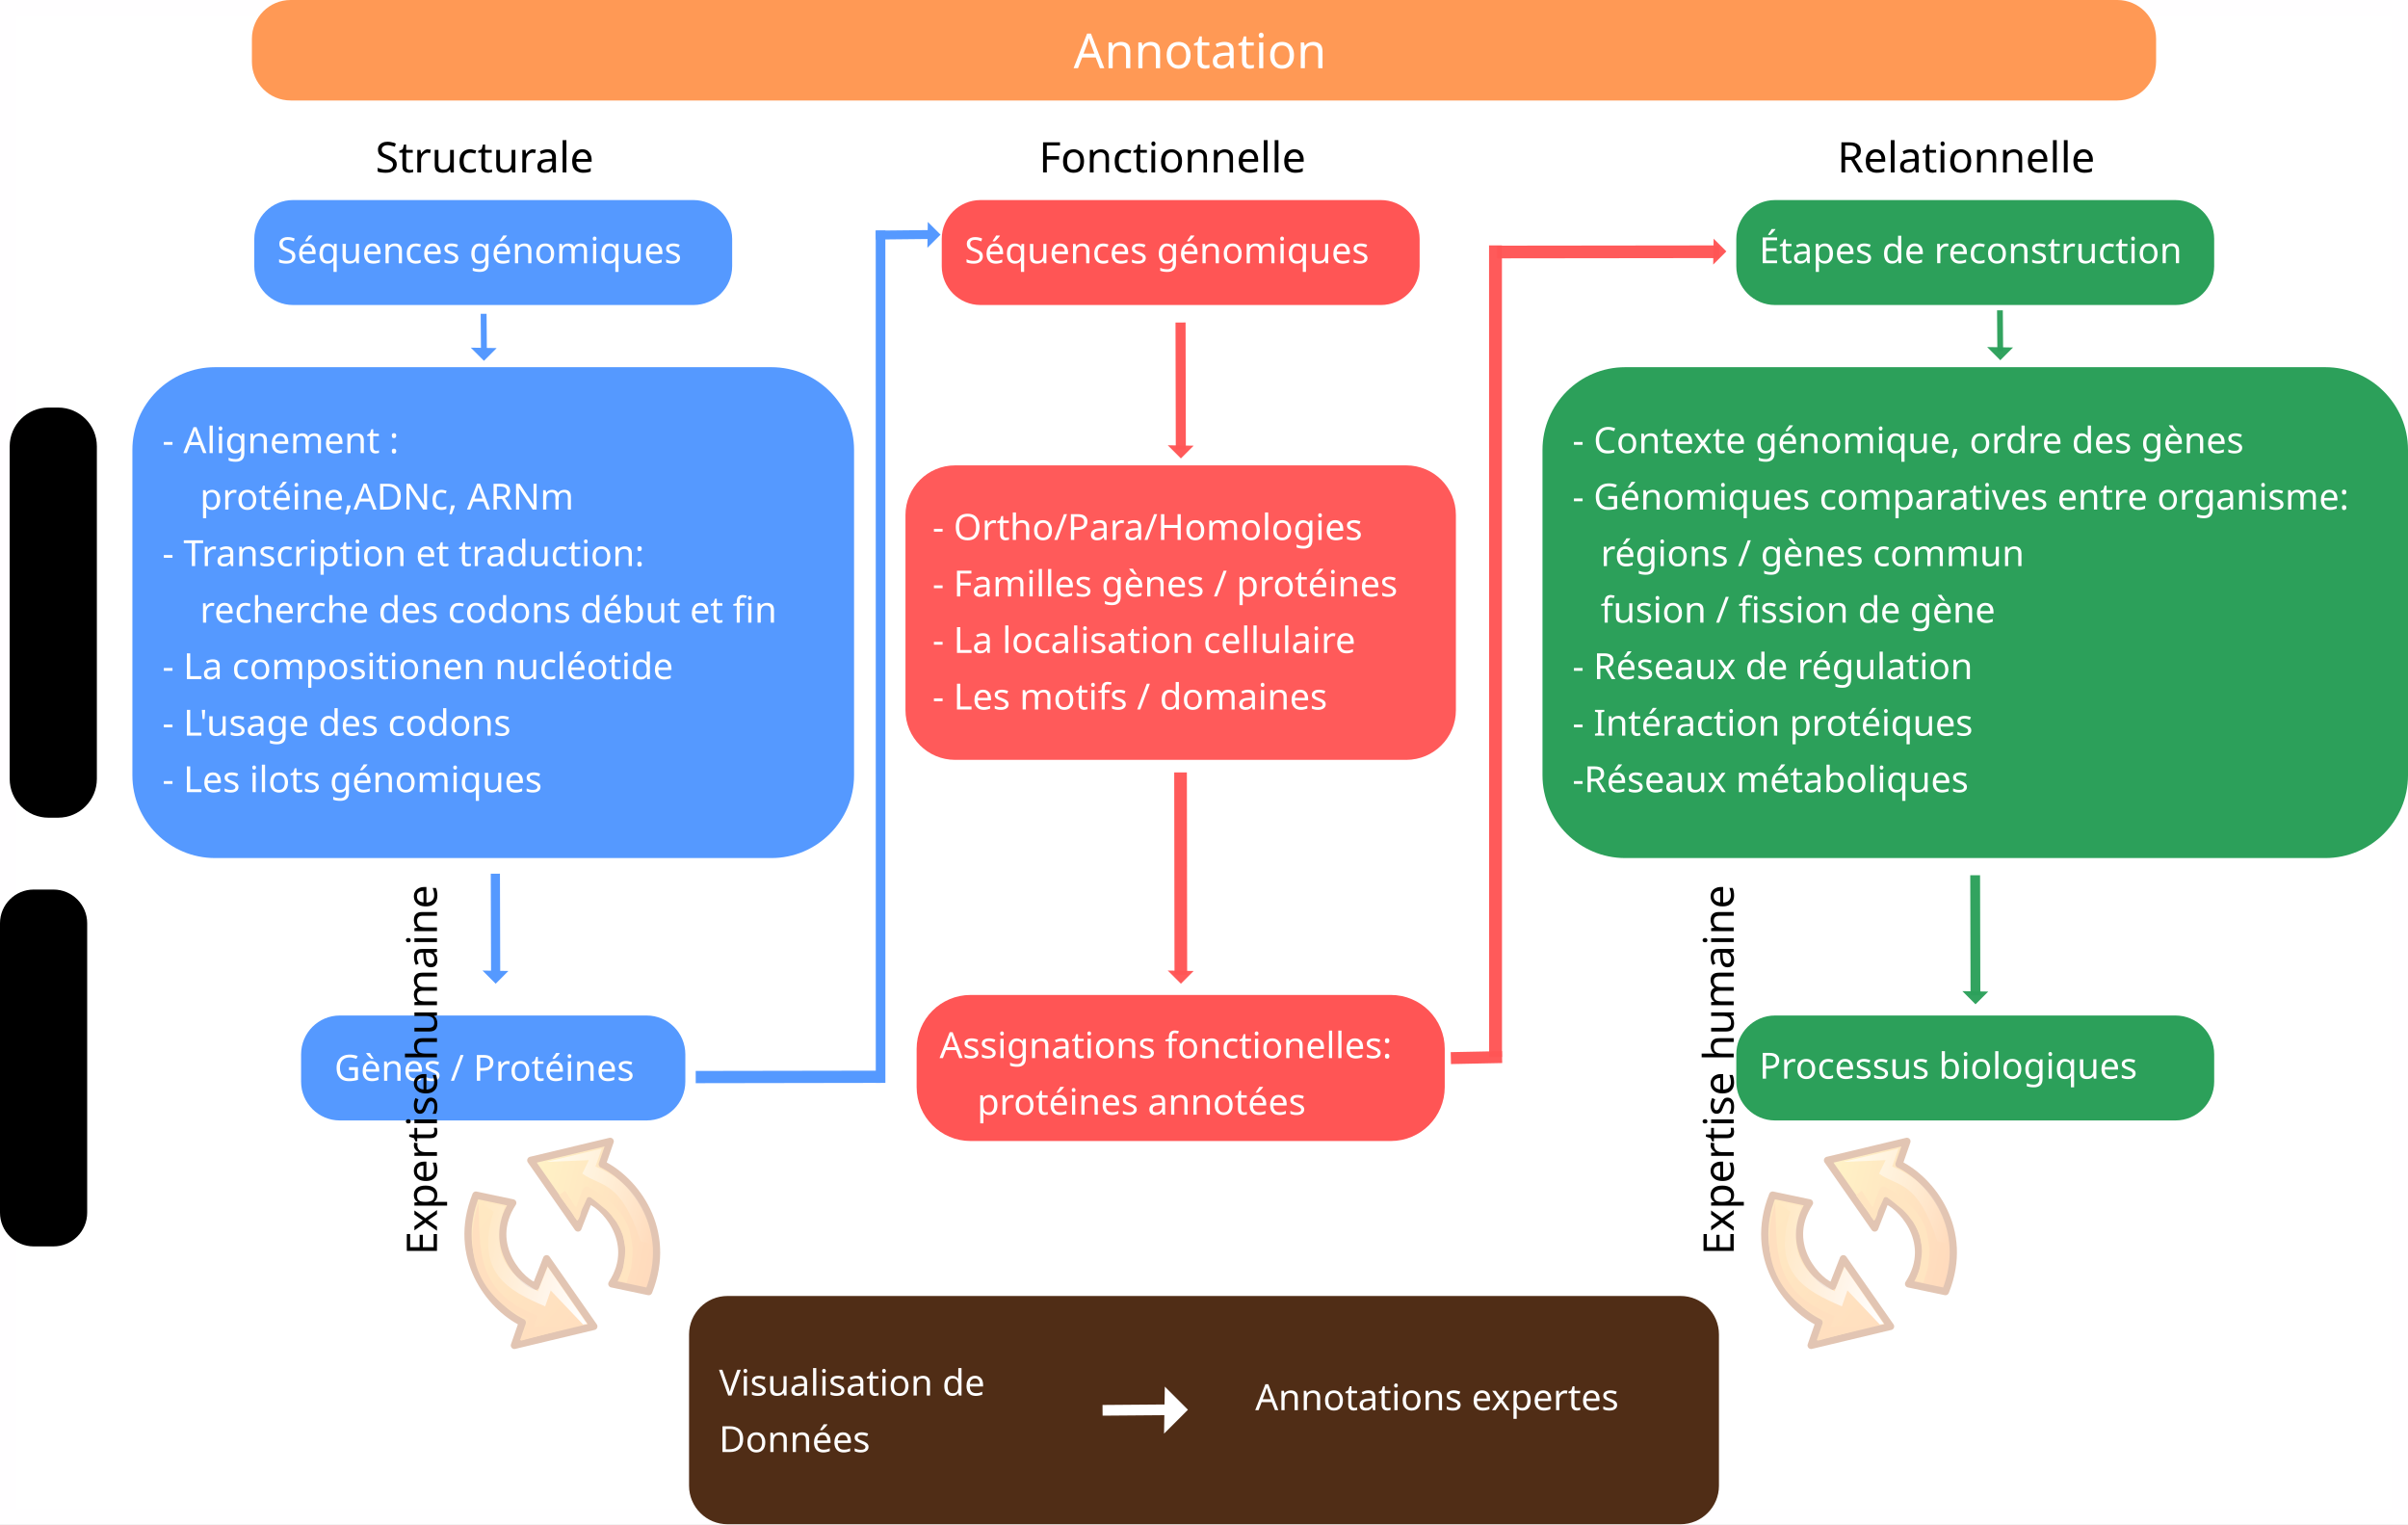
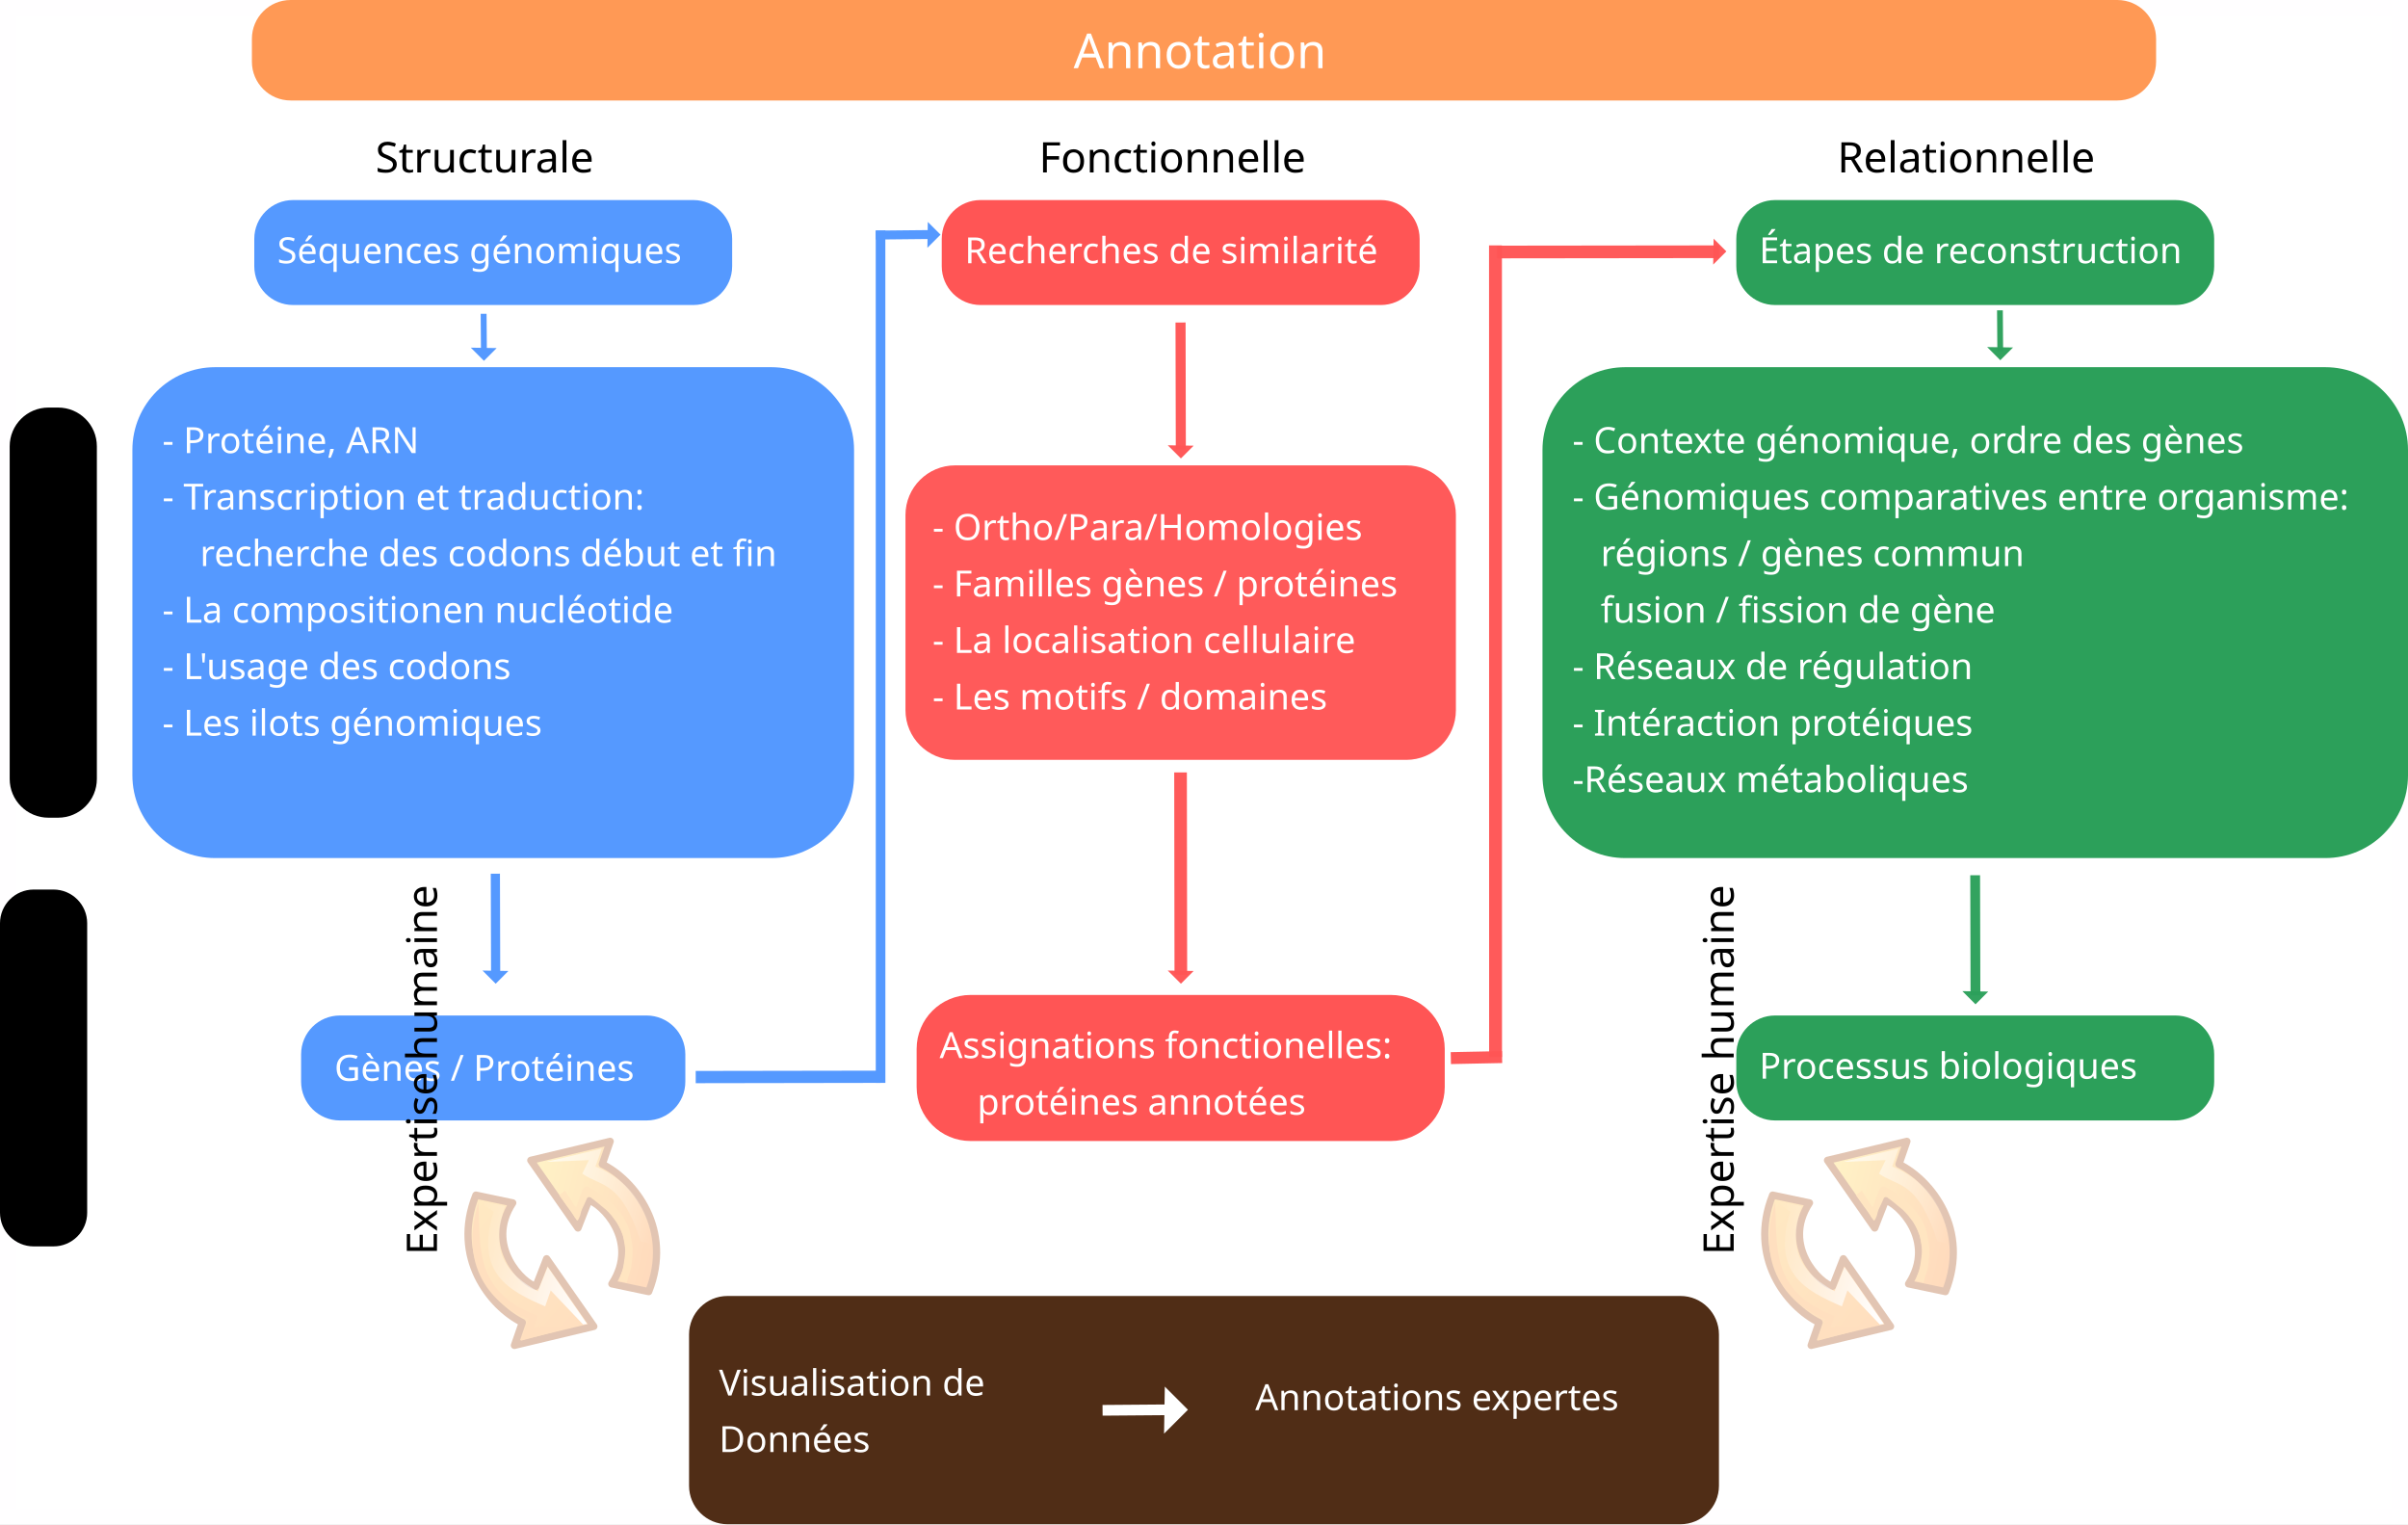
<svg xmlns="http://www.w3.org/2000/svg" xmlns:xlink="http://www.w3.org/1999/xlink" width="120mm" height="75.947mm" viewBox="0 0 120 75.947" version="1.1" id="svg8">
  <defs id="defs2">
    <linearGradient spreadMethod="pad" gradientTransform="matrix(-1,0,0,1,258.4219,0)" gradientUnits="userSpaceOnUse" id="XMLID_1_-1" y2="125.826" x2="235.422" y1="125.826" x1="18">
      <stop id="stop557-5" offset="0" style="stop-color:#ffcc66;stop-opacity:1;" />
      <stop id="stop558-9" offset="1" style="stop-color:#ff9900;stop-opacity:1;" />
      <midPointStop id="midPointStop559" style="stop-color:#FFCC66" offset="0" />
      <midPointStop id="midPointStop560" style="stop-color:#FFCC66" offset="0.5" />
      <midPointStop id="midPointStop561" style="stop-color:#FF9900" offset="1" />
    </linearGradient>
    <linearGradient spreadMethod="pad" gradientTransform="matrix(-1,0,0,1,258.4219,0)" gradientUnits="userSpaceOnUse" id="XMLID_2_-9" y2="118.115" x2="108.976" y1="26.115" x1="108.976">
      <stop id="stop566-1" offset="0" style="stop-color:#ffffff;stop-opacity:1;" />
      <stop id="stop567-4" offset="1" style="stop-color:#ffcc66;stop-opacity:1;" />
      <midPointStop id="midPointStop568" style="stop-color:#FFFFFF" offset="0" />
      <midPointStop id="midPointStop569" style="stop-color:#FFFFFF" offset="0.5" />
      <midPointStop id="midPointStop570" style="stop-color:#FFCC66" offset="1" />
    </linearGradient>
    <linearGradient id="linearGradient3207">
      <stop id="stop3209" offset="0" style="stop-color:#ffb434;stop-opacity:1;" />
      <stop id="stop3211" offset="1" style="stop-color:#ff9327;stop-opacity:1;" />
    </linearGradient>
    <linearGradient id="linearGradient3180">
      <stop id="stop3182" offset="0" style="stop-color:#ffffff;stop-opacity:1;" />
      <stop id="stop3184" offset="1" style="stop-color:#ffffff;stop-opacity:0;" />
    </linearGradient>
    <linearGradient id="linearGradient3170">
      <stop id="stop3172" offset="0" style="stop-color:#ff801f;stop-opacity:1;" />
      <stop id="stop3174" offset="1" style="stop-color:#ffd03f;stop-opacity:1;" />
    </linearGradient>
    <linearGradient gradientUnits="userSpaceOnUse" y2="201.217" x2="200.474" y1="202.894" x1="275.895" id="linearGradient3176" xlink:href="#linearGradient3170" />
    <linearGradient gradientTransform="translate(158.8571,154.0765)" gradientUnits="userSpaceOnUse" y2="32.21" x2="111.392" y1="27.512" x1="16.105" id="linearGradient3186" xlink:href="#linearGradient3180" />
    <linearGradient gradientTransform="translate(-80)" gradientUnits="userSpaceOnUse" y2="241.19" x2="249.224" y1="200.774" x1="174.894" id="linearGradient3213" xlink:href="#linearGradient3207" />
    <linearGradient gradientTransform="translate(78.85715,154.0765)" gradientUnits="userSpaceOnUse" y2="73.196" x2="12.837" y1="78.89" x1="84.96" id="linearGradient3225" xlink:href="#linearGradient3180" />
    <linearGradient gradientUnits="userSpaceOnUse" y2="201.217" x2="200.474" y1="202.894" x1="275.895" id="linearGradient3176-6" xlink:href="#linearGradient3170" />
    <linearGradient gradientTransform="translate(158.8571,154.0765)" gradientUnits="userSpaceOnUse" y2="32.21" x2="111.392" y1="27.512" x1="16.105" id="linearGradient3186-4" xlink:href="#linearGradient3180" />
    <linearGradient gradientTransform="translate(-80)" gradientUnits="userSpaceOnUse" y2="241.19" x2="249.224" y1="200.774" x1="174.894" id="linearGradient3213-2" xlink:href="#linearGradient3207" />
    <linearGradient gradientTransform="translate(78.85715,154.0765)" gradientUnits="userSpaceOnUse" y2="73.196" x2="12.837" y1="78.89" x1="84.96" id="linearGradient3225-5" xlink:href="#linearGradient3180" />
  </defs>
  <g id="layer1" transform="translate(13.79613,-115.6103)">
    <rect style="opacity:1;fill:#ffffff;fill-opacity:1;stroke:#fffeff;stroke-width:0.797;stroke-miterlimit:4;stroke-dasharray:none;stroke-opacity:1" id="rect4649" width="119.203" height="75.15" x="-13.398" y="116.009" />
    <g id="g4312" transform="matrix(0.4257165,0,0,0.4257165,-7.92289,110.0079)">
      <rect ry="4.536" style="fill:#ff9955;stroke-width:0.276" y="13.16" x="15.691" height="11.76" width="222.903" id="rect3710" />
      <text id="text3682" y="21.144" x="111.88" style="font-style:normal;font-weight:normal;font-size:4.939px;line-height:6.615px;font-family:sans-serif;letter-spacing:0px;word-spacing:0px;fill:#ffffff;fill-opacity:1;stroke:none;stroke-width:0.265px;stroke-linecap:butt;stroke-linejoin:miter;stroke-opacity:1" xml:space="preserve">
        <tspan style="font-size:5.644px;fill:#ffffff;stroke-width:0.265px" y="21.144" x="111.88" id="tspan3680">Annotation</tspan>
      </text>
    </g>
    <text xml:space="preserve" style="font-style:normal;font-weight:normal;font-size:2.103px;line-height:2.816px;font-family:sans-serif;letter-spacing:0px;word-spacing:0px;fill:#000000;fill-opacity:1;stroke:none;stroke-width:0.113px;stroke-linecap:butt;stroke-linejoin:miter;stroke-opacity:1" x="4.914" y="124.201" id="text3686">
      <tspan id="tspan3684" x="4.914" y="124.201" style="font-size:2.103px;stroke-width:0.113px">Structurale</tspan>
    </text>
    <text xml:space="preserve" style="font-style:normal;font-weight:normal;font-size:2.103px;line-height:2.816px;font-family:sans-serif;letter-spacing:0px;word-spacing:0px;fill:#000000;fill-opacity:1;stroke:none;stroke-width:0.113px;stroke-linecap:butt;stroke-linejoin:miter;stroke-opacity:1" x="37.979" y="124.201" id="text3690">
      <tspan id="tspan3688" x="37.979" y="124.201" style="font-size:2.103px;stroke-width:0.113px">Fonctionnelle</tspan>
    </text>
    <text xml:space="preserve" style="font-style:normal;font-weight:normal;font-size:2.103px;line-height:2.816px;font-family:sans-serif;letter-spacing:0px;word-spacing:0px;fill:#000000;fill-opacity:1;stroke:none;stroke-width:0.113px;stroke-linecap:butt;stroke-linejoin:miter;stroke-opacity:1" x="77.766" y="124.201" id="text3694">
      <tspan id="tspan3692" x="77.766" y="124.201" style="font-size:2.103px;stroke-width:0.113px">Relationnelle</tspan>
    </text>
    <g id="g4220" transform="matrix(0.4257165,0,0,0.4257165,-1.848511,110.0079)">
      <rect ry="4.536" y="36.574" x="1.701" height="12.284" width="55.94" id="rect3726" style="fill:#5599ff;stroke-width:0.304" />
      <text id="text3730" y="43.969" x="4.385" style="font-style:normal;font-weight:normal;font-size:4.233px;line-height:6.615px;font-family:sans-serif;letter-spacing:0px;word-spacing:0px;fill:#ffffff;fill-opacity:1;stroke:none;stroke-width:0.265px;stroke-linecap:butt;stroke-linejoin:miter;stroke-opacity:1" xml:space="preserve">
        <tspan style="fill:#ffffff;stroke-width:0.265px" y="43.969" x="4.385" id="tspan3728">Séquences génomiques</tspan>
      </text>
    </g>
    <g id="g6001" transform="matrix(0.4257165,0,0,0.4257165,-7.92289,110.0079)">
      <rect ry="9.685" y="56.135" x="1.701" height="57.452" width="84.478" id="rect3726-3" style="fill:#5599ff;stroke-width:0.808" />
      <text id="text3749" y="66.185" x="5.207" style="font-style:normal;font-weight:normal;font-size:4.233px;line-height:6.615px;font-family:sans-serif;letter-spacing:0px;word-spacing:0px;fill:#ffffff;fill-opacity:1;stroke:none;stroke-width:0.265px;stroke-linecap:butt;stroke-linejoin:miter;stroke-opacity:1" xml:space="preserve">
-         <tspan style="fill:#ffffff;stroke-width:0.265px" y="66.185" x="5.207" id="tspan3747">- Alignement : </tspan>
-         <tspan id="tspan3757" style="fill:#ffffff;stroke-width:0.265px" y="72.8" x="5.207">    protéine,ADNc, ARNm</tspan>
-         <tspan id="tspan3759" style="fill:#ffffff;stroke-width:0.265px" y="79.414" x="5.207">- Transcription et traduction:</tspan>
-         <tspan id="tspan3761" style="fill:#ffffff;stroke-width:0.265px" y="86.029" x="5.207">    recherche des codons début et fin</tspan>
-         <tspan id="tspan3763" style="fill:#ffffff;stroke-width:0.265px" y="92.643" x="5.207">- La compositionen nucléotide</tspan>
-         <tspan id="tspan3765" style="fill:#ffffff;stroke-width:0.265px" y="99.258" x="5.207">- L'usage des codons</tspan>
-         <tspan id="tspan3767" style="fill:#ffffff;stroke-width:0.265px" y="105.873" x="5.207">- Les ilots génomiques</tspan>
+         <tspan id="tspan3757" style="fill:#ffffff;stroke-width:0.265px" y="66.185" x="5.207">- Protéine, ARN</tspan>
+         <tspan id="tspan3759" style="fill:#ffffff;stroke-width:0.265px" y="72.8" x="5.207">- Transcription et traduction:</tspan>
+         <tspan id="tspan3761" style="fill:#ffffff;stroke-width:0.265px" y="79.414" x="5.207">    recherche des codons début et fin</tspan>
+         <tspan id="tspan3763" style="fill:#ffffff;stroke-width:0.265px" y="86.029" x="5.207">- La compositionen nucléotide</tspan>
+         <tspan id="tspan3765" style="fill:#ffffff;stroke-width:0.265px" y="92.643" x="5.207">- L'usage des codons</tspan>
+         <tspan id="tspan3767" style="fill:#ffffff;stroke-width:0.265px" y="99.258" x="5.207">- Les ilots génomiques</tspan>
      </text>
    </g>
    <g id="g4290" transform="matrix(0.4257165,0,0,0.4257165,-7.92289,110.0482)">
      <rect ry="4.536" y="60.765" x="-12.662" height="48.003" width="10.205" id="rect3751" style="fill:#000000;stroke-width:0.265" />
      <text id="text3755" y="70.441" x="-7.559" style="font-style:normal;font-weight:normal;font-size:4.233px;line-height:6.615px;font-family:sans-serif;letter-spacing:0px;word-spacing:0px;writing-mode:tb-rl;fill:#ffffff;fill-opacity:1;stroke:none;stroke-width:0.265px;stroke-linecap:butt;stroke-linejoin:miter;stroke-opacity:1" xml:space="preserve">
        <tspan style="font-style:normal;font-variant:normal;font-weight:normal;font-stretch:normal;font-family:Cantarell;-inkscape-font-specification:Cantarell;writing-mode:vertical-lr;text-orientation:upright;fill:#ffffff;stroke-width:0.265px" y="-7.559" x="70.441" id="tspan3753">UTILISE</tspan>
      </text>
    </g>
    <g id="g4295" transform="matrix(0.4257165,0,0,0.4257165,-7.92289,110.0079)">
      <rect ry="3.946" y="117.272" x="-13.796" height="41.766" width="10.205" id="rect3751-2" style="fill:#000000;stroke-width:0.247" />
      <text id="text3755-4" y="119.767" x="-8.694" style="font-style:normal;font-weight:normal;font-size:4.233px;line-height:6.615px;font-family:sans-serif;letter-spacing:0px;word-spacing:0px;writing-mode:tb-rl;fill:#ffffff;fill-opacity:1;stroke:none;stroke-width:0.265px;stroke-linecap:butt;stroke-linejoin:miter;stroke-opacity:1" xml:space="preserve">
        <tspan style="font-style:normal;font-variant:normal;font-weight:normal;font-stretch:normal;font-family:Cantarell;-inkscape-font-specification:Cantarell;writing-mode:vertical-lr;text-orientation:upright;fill:#ffffff;stroke-width:0.265px" y="-8.694" x="119.767" id="tspan3753-0">ÉTIQUETTE</tspan>
      </text>
    </g>
    <text xml:space="preserve" style="font-style:normal;font-weight:normal;font-size:4.233px;line-height:6.615px;font-family:sans-serif;letter-spacing:0px;word-spacing:0px;writing-mode:vertical-lr;fill:#000000;fill-opacity:1;stroke:none;stroke-width:0.265px;stroke-linecap:butt;stroke-linejoin:miter;stroke-opacity:1" x="9.26" y="129.935" id="text3821">
      <tspan id="tspan3819" x="129.935" y="12.568" style="stroke-width:0.265px" />
    </text>
    <g id="g4236" transform="matrix(0.4257165,0,0,0.4257165,-2.411699,113.5882)">
      <rect ry="4.536" y="123.603" x="8.504" height="12.284" width="44.979" id="rect3726-7" style="fill:#5599ff;stroke-width:0.273" />
      <text id="text3749-6" y="131.242" x="12.393" style="font-style:normal;font-weight:normal;font-size:4.233px;line-height:6.615px;font-family:sans-serif;letter-spacing:0px;word-spacing:0px;fill:#ffffff;fill-opacity:1;stroke:none;stroke-width:0.265px;stroke-linecap:butt;stroke-linejoin:miter;stroke-opacity:1" xml:space="preserve">
        <tspan id="tspan3767-3" style="fill:#ffffff;stroke-width:0.265px" y="131.242" x="12.393">Gènes / Protéines</tspan>
      </text>
    </g>
    <g id="g4285" transform="matrix(0.4257165,0,0,0.4257165,-0.5032535,110.0079)">
      <rect ry="4.504" y="164.84" x="49.435" height="26.716" width="120.559" id="rect3726-3-1" style="fill:#502d16;stroke-width:0.658" />
      <text id="text3749-1" y="176.494" x="52.941" style="font-style:normal;font-weight:normal;font-size:4.233px;line-height:6.615px;font-family:sans-serif;letter-spacing:0px;word-spacing:0px;fill:#ffffff;fill-opacity:1;stroke:none;stroke-width:0.265px;stroke-linecap:butt;stroke-linejoin:miter;stroke-opacity:1" xml:space="preserve">
        <tspan id="tspan3767-1" style="fill:#ffffff;stroke-width:0.265px" y="176.494" x="52.941">Visualisation de</tspan>
        <tspan id="tspan3964" style="fill:#ffffff;stroke-width:0.265px" y="183.109" x="52.941">Données</tspan>
      </text>
      <text id="text3749-1-9" y="178.207" x="115.709" style="font-style:normal;font-weight:normal;font-size:4.233px;line-height:6.615px;font-family:sans-serif;letter-spacing:0px;word-spacing:0px;fill:#ffffff;fill-opacity:1;stroke:none;stroke-width:0.265px;stroke-linecap:butt;stroke-linejoin:miter;stroke-opacity:1" xml:space="preserve">
        <tspan id="tspan3964-9" style="fill:#ffffff;stroke-width:0.265px" y="178.207" x="115.709">Annotations expertes</tspan>
      </text>
    </g>
    <g id="g5975" transform="matrix(0.4257165,0,0,0.4257165,-7.92289,110.0079)">
      <rect ry="5.81" y="67.627" x="92.198" height="34.467" width="64.432" id="rect3726-3-3" style="opacity:0.97;fill:#ff5555;stroke-width:0.547" />
      <text id="text3749-3" y="76.351" x="95.356" style="font-style:normal;font-weight:normal;font-size:4.233px;line-height:6.615px;font-family:sans-serif;letter-spacing:0px;word-spacing:0px;fill:#ffffff;fill-opacity:1;stroke:none;stroke-width:0.265px;stroke-linecap:butt;stroke-linejoin:miter;stroke-opacity:1" xml:space="preserve">
        <tspan id="tspan3757-0" style="fill:#ffffff;stroke-width:0.265px" y="76.351" x="95.356">- Ortho/Para/Homologies</tspan>
        <tspan id="tspan3761-6" style="fill:#ffffff;stroke-width:0.265px" y="82.965" x="95.356">- Familles gènes / protéines</tspan>
        <tspan id="tspan3763-6" style="fill:#ffffff;stroke-width:0.265px" y="89.58" x="95.356">- La localisation cellulaire</tspan>
        <tspan id="tspan3767-0" style="fill:#ffffff;stroke-width:0.265px" y="96.195" x="95.356">- Les motifs / domaines</tspan>
      </text>
    </g>
    <g id="g4241" transform="matrix(0.4257165,0,0,0.4257165,-6.1153,107.169)">
      <rect ry="4.536" y="43.243" x="92.198" height="12.284" width="55.94" id="rect3726-4" style="fill:#ff5555;stroke-width:0.304" />
      <text id="text3730-6" y="50.638" x="94.882" style="font-style:normal;font-weight:normal;font-size:4.233px;line-height:6.615px;font-family:sans-serif;letter-spacing:0px;word-spacing:0px;fill:#ffffff;fill-opacity:1;stroke:none;stroke-width:0.265px;stroke-linecap:butt;stroke-linejoin:miter;stroke-opacity:1" xml:space="preserve">
-         <tspan style="fill:#ffffff;stroke-width:0.265px" y="50.638" x="94.882" id="tspan3728-2">Séquences génomiques</tspan>
+         <tspan style="fill:#ffffff;stroke-width:0.265px" y="50.638" x="94.882" id="tspan3728-2">Recherches de similarité</tspan>
      </text>
    </g>
    <g id="g4256" transform="matrix(0.4257165,0,0,0.4257165,-9.800276,116.0016)">
      <rect ry="6.312" y="115.529" x="97.914" height="17.095" width="61.82" id="rect3726-4-6" style="fill:#ff5555;stroke-width:0.377" />
      <text id="text3730-6-7" y="122.924" x="100.598" style="font-style:normal;font-weight:normal;font-size:4.233px;line-height:6.615px;font-family:sans-serif;letter-spacing:0px;word-spacing:0px;fill:#ffffff;fill-opacity:1;stroke:none;stroke-width:0.265px;stroke-linecap:butt;stroke-linejoin:miter;stroke-opacity:1" xml:space="preserve">
        <tspan style="fill:#ffffff;stroke-width:0.265px" y="122.924" x="100.598" id="tspan3728-2-5">Assignations fonctionelles:</tspan>
        <tspan id="tspan4099" style="fill:#ffffff;stroke-width:0.265px" y="129.538" x="100.598">    protéines annotées</tspan>
      </text>
    </g>
    <g id="g5963" transform="matrix(0.4257165,0,0,0.4257165,-7.92289,110.0079)">
      <rect ry="9.685" y="56.135" x="166.766" height="57.452" width="101.316" id="rect3726-3-6" style="fill:#2ca05a;stroke-width:0.885" />
      <text id="text3749-9" y="66.185" x="170.272" style="font-style:normal;font-weight:normal;font-size:4.233px;line-height:6.615px;font-family:sans-serif;letter-spacing:0px;word-spacing:0px;fill:#ffffff;fill-opacity:1;stroke:none;stroke-width:0.265px;stroke-linecap:butt;stroke-linejoin:miter;stroke-opacity:1" xml:space="preserve">
        <tspan id="tspan3757-7" style="fill:#ffffff;stroke-width:0.265px" y="66.185" x="170.272">- Contexte génomique, ordre des gènes</tspan>
        <tspan id="tspan3759-2" style="fill:#ffffff;stroke-width:0.265px" y="72.8" x="170.272">- Génomiques comparatives entre organisme:</tspan>
        <tspan id="tspan3763-2" style="fill:#ffffff;stroke-width:0.265px" y="79.414" x="170.272">   régions / gènes commun</tspan>
        <tspan id="tspan4209" style="fill:#ffffff;stroke-width:0.265px" y="86.029" x="170.272">   fusion / fission de gène</tspan>
        <tspan id="tspan3765-9" style="fill:#ffffff;stroke-width:0.265px" y="92.643" x="170.272">- Réseaux de régulation</tspan>
        <tspan id="tspan3767-9" style="fill:#ffffff;stroke-width:0.265px" y="99.258" x="170.272">- Intéraction protéiques</tspan>
        <tspan id="tspan4211" style="fill:#ffffff;stroke-width:0.265px" y="105.873" x="170.272">-Réseaux métaboliques</tspan>
      </text>
    </g>
    <g id="g4261" transform="matrix(0.4257165,0,0,0.4257165,-0.01511118,109.8473)">
      <rect ry="4.536" y="36.952" x="170.878" height="12.284" width="55.94" id="rect3726-0" style="fill:#2ca05a;stroke-width:0.304" />
      <text id="text3730-2" y="44.347" x="173.562" style="font-style:normal;font-weight:normal;font-size:4.233px;line-height:6.615px;font-family:sans-serif;letter-spacing:0px;word-spacing:0px;fill:#ffffff;fill-opacity:1;stroke:none;stroke-width:0.265px;stroke-linecap:butt;stroke-linejoin:miter;stroke-opacity:1" xml:space="preserve">
        <tspan style="fill:#ffffff;stroke-width:0.265px" y="44.347" x="173.562" id="tspan3728-7">Étapes de reconstruction</tspan>
      </text>
    </g>
    <g id="g4277" transform="matrix(0.4257165,0,0,0.4257165,-2.745852,112.7019)">
      <rect ry="4.536" y="125.685" x="177.293" height="12.284" width="55.94" id="rect3726-0-6" style="fill:#2ca05a;stroke-width:0.304" />
      <text id="text3730-2-1" y="133.08" x="179.977" style="font-style:normal;font-weight:normal;font-size:4.233px;line-height:6.615px;font-family:sans-serif;letter-spacing:0px;word-spacing:0px;fill:#ffffff;fill-opacity:1;stroke:none;stroke-width:0.265px;stroke-linecap:butt;stroke-linejoin:miter;stroke-opacity:1" xml:space="preserve">
        <tspan style="fill:#ffffff;stroke-width:0.265px" y="133.08" x="179.977" id="tspan3728-7-3">Processus biologiques</tspan>
      </text>
    </g>
    <flowRoot xml:space="preserve" id="flowRoot4197" style="font-style:normal;font-weight:normal;font-size:16px;line-height:25px;font-family:sans-serif;letter-spacing:0px;word-spacing:0px;writing-mode:vertical-lr;fill:#000000;fill-opacity:1;stroke:none;stroke-width:1px;stroke-linecap:butt;stroke-linejoin:miter;stroke-opacity:1" transform="scale(0.2645833)">
      <flowRegion id="flowRegion4199">
        <rect id="rect4201" width="201.02" height="161.624" x="628.315" y="231.565" />
      </flowRegion>
      <flowPara id="flowPara4203" />
    </flowRoot>
    <g id="g5670" transform="matrix(0.4257165,0,0,0.4257165,-7.92289,110.0079)">
      <g style="opacity:0.3" id="layer1-9" transform="matrix(0.2073581,0.04364899,-0.04364899,0.2073581,15.81397,103.6316)">
        <g id="g3202">
          <path id="path2396" d="m 194.254,177.73 c 33.216,31.203 33.216,31.203 33.216,31.203 l 2.684,-16.105 c 6.648,-0.154 32.343,15.851 21.976,42.443 h 20.802 c 6.378,-36.357 -20.335,-58.712 -39.591,-63.581 l 1.678,-13.253 z" style="fill:url(#linearGradient3176);fill-opacity:1;fill-rule:evenodd;stroke:#9f3e00;stroke-width:4;stroke-linecap:round;stroke-linejoin:round;stroke-opacity:1" />
          <path id="path3178" d="m 202.81,176.808 c 28.519,-13.505 28.519,-13.505 28.519,-13.505 l -1.426,10.401 c 19.119,3.568 32.857,15 40.346,35.565 l -7.381,-0.336 c -17.774,-30.72 -27.263,-24.745 -39.256,-29.861 l 2.013,-8.052 z" style="fill:url(#linearGradient3186);fill-opacity:1;fill-rule:evenodd;stroke:none;stroke-width:1px;stroke-linecap:butt;stroke-linejoin:miter;stroke-opacity:1" />
          <path id="path3190" d="m 227.062,185.531 c -0.823,0.456 -1.24,1.353 -1.418,2.24 -0.327,1.264 -0.368,2.579 -0.645,3.853 -0.202,1.932 -0.527,3.849 -0.719,5.781 -0.268,0.532 -1.025,0.197 -1.25,-0.188 -1.064,-1.164 -2.13,-2.327 -3.281,-3.406 -1.153,-1.139 -2.275,-2.309 -3.406,-3.469 -0.399,-0.11 -0.454,0.48 -0.75,0.625 -0.627,0.766 -1.272,1.517 -1.938,2.25 -0.04,0.43 0.523,0.489 0.697,0.812 1.797,1.7 3.686,3.299 5.489,4.992 0.483,0.498 1.201,0.631 1.677,1.152 0.797,0.64 1.371,1.516 2.069,2.282 0.556,0.571 0.977,1.437 1.818,1.606 1.004,2.026 1.379,0.182 1.594,-1 0.24,-0.813 0.306,-1.546 0.258,-2.401 0.005,-1.112 0.136,-2.219 0.461,-3.286 0.43,-1.359 0.646,-2.773 0.957,-4.162 0.213,-0.869 0.201,-2.064 1.23,-2.401 0.737,-0.202 1.299,0.453 1.965,0.647 1.021,0.474 2.053,0.926 3.035,1.478 1.885,0.979 3.771,1.958 5.656,2.938 1.185,0.735 2.311,1.556 3.438,2.375 1.208,1.03 2.408,2.069 3.594,3.125 1.141,1.201 2.217,2.464 3.233,3.773 0.64,0.86 1.228,1.759 1.799,2.665 0.687,1.453 1.26,2.956 1.853,4.449 0.518,1.28 0.936,2.603 1.209,3.957 0.222,1.848 0.483,3.696 0.526,5.56 0.085,1.71 0.267,3.429 0.061,5.137 -0.095,1.065 -0.197,2.133 -0.431,3.178 -0.146,0.885 -0.292,1.771 -0.438,2.656 0.99,-0.056 1.986,-0.005 2.969,0.125 0.531,0.033 1.061,0.111 1.594,0.094 0.25,-2.75 0.5,-5.5 0.75,-8.25 -0.023,-1.097 -0.094,-2.191 -0.219,-3.281 -0.102,-1.297 -0.335,-2.578 -0.438,-3.875 -0.221,-1.264 -0.46,-2.524 -0.719,-3.781 -0.348,-1.044 -0.608,-2.12 -1.062,-3.125 -0.477,-1.231 -0.954,-2.462 -1.497,-3.666 -0.487,-1.179 -1.125,-2.286 -1.69,-3.428 -0.553,-0.973 -1.204,-1.889 -1.9,-2.764 -0.836,-0.985 -1.671,-1.97 -2.507,-2.954 -0.76,-0.688 -1.456,-1.451 -2.281,-2.062 -1.167,-0.952 -2.436,-1.765 -3.662,-2.637 -0.884,-0.642 -1.765,-1.289 -2.701,-1.856 -0.897,-0.613 -1.852,-1.129 -2.855,-1.545 -1.814,-0.817 -3.625,-1.641 -5.438,-2.462 -1.327,-0.464 -2.615,-1.036 -3.963,-1.438 -0.856,-0.296 -1.835,-0.644 -2.724,-0.312 z" style="fill:#ffa82f;fill-opacity:1;fill-rule:evenodd;stroke:none;stroke-width:4.6;stroke-linecap:square;stroke-linejoin:round;stroke-miterlimit:4;stroke-dasharray:none;stroke-opacity:1" />
        </g>
        <g id="g3227" transform="translate(80)">
          <path style="fill:url(#linearGradient3213);fill-opacity:1;fill-rule:evenodd;stroke:#9f3e00;stroke-width:4;stroke-linecap:round;stroke-linejoin:round;stroke-opacity:1" d="m 167.224,260.315 c -33.216,-31.203 -33.216,-31.203 -33.216,-31.203 l -2.684,16.105 c -6.648,0.154 -32.343,-15.851 -21.976,-42.443 H 88.545 c -6.378,36.357 20.335,58.712 39.591,63.581 l -1.678,13.253 z" id="path3168" />
          <path id="path3215" d="m 90.768,206.417 c -4.286,43.866 27.945,55.967 40.283,57.273 l -1.661,12.693 28.944,-14.709 -23.487,5.694 0.949,-6.406 C 98.137,255.412 96.854,229.575 90.768,206.417 Z" style="fill:#ff9527;fill-opacity:1;fill-rule:evenodd;stroke:none;stroke-width:1px;stroke-linecap:round;stroke-linejoin:round;stroke-opacity:1" />
          <path id="path3217" d="m 90.482,205.683 c 9.49,4.033 9.49,4.033 9.49,4.033 -3.298,35.34 17.173,40.969 38.671,45.314 l 1.186,-9.253 21.352,14.709 2.135,-0.712 -27.758,-26.334 -2.61,14.235 c -26.771,-8.198 -29.002,-23.085 -27.521,-42.23 z" style="fill:url(#linearGradient3225);fill-opacity:1;fill-rule:evenodd;stroke:none;stroke-width:1px;stroke-linecap:butt;stroke-linejoin:miter;stroke-opacity:1" />
        </g>
      </g>
      <text id="text4215" y="160.045" x="28.711" style="font-style:normal;font-weight:normal;font-size:4.233px;line-height:6.615px;font-family:sans-serif;letter-spacing:0px;word-spacing:0px;writing-mode:vertical-lr;fill:#000000;fill-opacity:1;stroke:none;stroke-width:0.265px;stroke-linecap:butt;stroke-linejoin:miter;stroke-opacity:1" xml:space="preserve">
        <tspan style="font-size:4.939px;writing-mode:lr-tb;stroke-width:0.265px" y="160.045" x="28.711" id="tspan4213">Expertise humaine</tspan>
      </text>
    </g>
    <g id="g5683" transform="matrix(0.4257165,0,0,0.4257165,-7.92289,110.0079)">
      <g style="opacity:0.3" id="layer1-9-9" transform="matrix(0.2073581,0.04364899,-0.04364899,0.2073581,167.6084,103.6316)">
        <g id="g3202-0">
          <path id="path2396-2" d="m 194.254,177.73 c 33.216,31.203 33.216,31.203 33.216,31.203 l 2.684,-16.105 c 6.648,-0.154 32.343,15.851 21.976,42.443 h 20.802 c 6.378,-36.357 -20.335,-58.712 -39.591,-63.581 l 1.678,-13.253 z" style="fill:url(#linearGradient3176-6);fill-opacity:1;fill-rule:evenodd;stroke:#9f3e00;stroke-width:4;stroke-linecap:round;stroke-linejoin:round;stroke-opacity:1" />
          <path id="path3178-8" d="m 202.81,176.808 c 28.519,-13.505 28.519,-13.505 28.519,-13.505 l -1.426,10.401 c 19.119,3.568 32.857,15 40.346,35.565 l -7.381,-0.336 c -17.774,-30.72 -27.263,-24.745 -39.256,-29.861 l 2.013,-8.052 z" style="fill:url(#linearGradient3186-4);fill-opacity:1;fill-rule:evenodd;stroke:none;stroke-width:1px;stroke-linecap:butt;stroke-linejoin:miter;stroke-opacity:1" />
          <path id="path3190-3" d="m 227.062,185.531 c -0.823,0.456 -1.24,1.353 -1.418,2.24 -0.327,1.264 -0.368,2.579 -0.645,3.853 -0.202,1.932 -0.527,3.849 -0.719,5.781 -0.268,0.532 -1.025,0.197 -1.25,-0.188 -1.064,-1.164 -2.13,-2.327 -3.281,-3.406 -1.153,-1.139 -2.275,-2.309 -3.406,-3.469 -0.399,-0.11 -0.454,0.48 -0.75,0.625 -0.627,0.766 -1.272,1.517 -1.938,2.25 -0.04,0.43 0.523,0.489 0.697,0.812 1.797,1.7 3.686,3.299 5.489,4.992 0.483,0.498 1.201,0.631 1.677,1.152 0.797,0.64 1.371,1.516 2.069,2.282 0.556,0.571 0.977,1.437 1.818,1.606 1.004,2.026 1.379,0.182 1.594,-1 0.24,-0.813 0.306,-1.546 0.258,-2.401 0.005,-1.112 0.136,-2.219 0.461,-3.286 0.43,-1.359 0.646,-2.773 0.957,-4.162 0.213,-0.869 0.201,-2.064 1.23,-2.401 0.737,-0.202 1.299,0.453 1.965,0.647 1.021,0.474 2.053,0.926 3.035,1.478 1.885,0.979 3.771,1.958 5.656,2.938 1.185,0.735 2.311,1.556 3.438,2.375 1.208,1.03 2.408,2.069 3.594,3.125 1.141,1.201 2.217,2.464 3.233,3.773 0.64,0.86 1.228,1.759 1.799,2.665 0.687,1.453 1.26,2.956 1.853,4.449 0.518,1.28 0.936,2.603 1.209,3.957 0.222,1.848 0.483,3.696 0.526,5.56 0.085,1.71 0.267,3.429 0.061,5.137 -0.095,1.065 -0.197,2.133 -0.431,3.178 -0.146,0.885 -0.292,1.771 -0.438,2.656 0.99,-0.056 1.986,-0.005 2.969,0.125 0.531,0.033 1.061,0.111 1.594,0.094 0.25,-2.75 0.5,-5.5 0.75,-8.25 -0.023,-1.097 -0.094,-2.191 -0.219,-3.281 -0.102,-1.297 -0.335,-2.578 -0.438,-3.875 -0.221,-1.264 -0.46,-2.524 -0.719,-3.781 -0.348,-1.044 -0.608,-2.12 -1.062,-3.125 -0.477,-1.231 -0.954,-2.462 -1.497,-3.666 -0.487,-1.179 -1.125,-2.286 -1.69,-3.428 -0.553,-0.973 -1.204,-1.889 -1.9,-2.764 -0.836,-0.985 -1.671,-1.97 -2.507,-2.954 -0.76,-0.688 -1.456,-1.451 -2.281,-2.062 -1.167,-0.952 -2.436,-1.765 -3.662,-2.637 -0.884,-0.642 -1.765,-1.289 -2.701,-1.856 -0.897,-0.613 -1.852,-1.129 -2.855,-1.545 -1.814,-0.817 -3.625,-1.641 -5.438,-2.462 -1.327,-0.464 -2.615,-1.036 -3.963,-1.438 -0.856,-0.296 -1.835,-0.644 -2.724,-0.312 z" style="fill:#ffa82f;fill-opacity:1;fill-rule:evenodd;stroke:none;stroke-width:4.6;stroke-linecap:square;stroke-linejoin:round;stroke-miterlimit:4;stroke-dasharray:none;stroke-opacity:1" />
        </g>
        <g id="g3227-8" transform="translate(80)">
          <path style="fill:url(#linearGradient3213-2);fill-opacity:1;fill-rule:evenodd;stroke:#9f3e00;stroke-width:4;stroke-linecap:round;stroke-linejoin:round;stroke-opacity:1" d="m 167.224,260.315 c -33.216,-31.203 -33.216,-31.203 -33.216,-31.203 l -2.684,16.105 c -6.648,0.154 -32.343,-15.851 -21.976,-42.443 H 88.545 c -6.378,36.357 20.335,58.712 39.591,63.581 l -1.678,13.253 z" id="path3168-0" />
          <path id="path3215-4" d="m 90.768,206.417 c -4.286,43.866 27.945,55.967 40.283,57.273 l -1.661,12.693 28.944,-14.709 -23.487,5.694 0.949,-6.406 C 98.137,255.412 96.854,229.575 90.768,206.417 Z" style="fill:#ff9527;fill-opacity:1;fill-rule:evenodd;stroke:none;stroke-width:1px;stroke-linecap:round;stroke-linejoin:round;stroke-opacity:1" />
          <path id="path3217-0" d="m 90.482,205.683 c 9.49,4.033 9.49,4.033 9.49,4.033 -3.298,35.34 17.173,40.969 38.671,45.314 l 1.186,-9.253 21.352,14.709 2.135,-0.712 -27.758,-26.334 -2.61,14.235 c -26.771,-8.198 -29.002,-23.085 -27.521,-42.23 z" style="fill:url(#linearGradient3225-5);fill-opacity:1;fill-rule:evenodd;stroke:none;stroke-width:1px;stroke-linecap:butt;stroke-linejoin:miter;stroke-opacity:1" />
        </g>
      </g>
      <text id="text4215-9" y="160.045" x="180.505" style="font-style:normal;font-weight:normal;font-size:4.233px;line-height:6.615px;font-family:sans-serif;letter-spacing:0px;word-spacing:0px;writing-mode:vertical-lr;fill:#000000;fill-opacity:1;stroke:none;stroke-width:0.265px;stroke-linecap:butt;stroke-linejoin:miter;stroke-opacity:1" xml:space="preserve">
        <tspan style="font-size:4.939px;writing-mode:lr-tb;stroke-width:0.265px" y="160.045" x="180.505" id="tspan4213-1">Expertise humaine</tspan>
      </text>
    </g>
    <g id="g5788" transform="matrix(0.02608809,-0.02608809,0.02608809,0.02608809,10.71557,130.4351)">
      <path id="path7995" style="fill:#5599ff;fill-opacity:1;fill-rule:evenodd;stroke:none;stroke-width:0.265px;stroke-linecap:butt;stroke-linejoin:miter;stroke-opacity:1" d="m -43.679,52.857 -24.322,-25.115 2e-6,25.123 z" />
      <path id="path8966" style="fill:#5599ff;fill-opacity:1;fill-rule:evenodd;stroke:#5599ff;stroke-width:7.956;stroke-linecap:butt;stroke-linejoin:miter;stroke-miterlimit:4;stroke-dasharray:none;stroke-opacity:1" d="M -61.974,46.835 -23.405,7.665" />
    </g>
    <g id="g5990" transform="matrix(0.4257165,0,0,0.4257165,-7.92289,110.0079)">
      <g id="g5815">
        <path d="m 45.716,126.803 -3.03,-0.049 1.54,1.54 z" style="fill:#5599ff;fill-opacity:1;fill-rule:evenodd;stroke:none;stroke-width:0.023px;stroke-linecap:butt;stroke-linejoin:miter;stroke-opacity:1" id="path7995-5" />
        <path d="m 44.225,127.581 -0.035,-12.166" style="fill:#5599ff;fill-opacity:1;fill-rule:evenodd;stroke:#5599ff;stroke-width:1.074;stroke-linecap:butt;stroke-linejoin:miter;stroke-miterlimit:4;stroke-dasharray:none;stroke-opacity:1" id="path8966-4" />
      </g>
    </g>
    <g id="g6170" transform="matrix(0.4257165,0,0,0.4257165,-7.92289,110.0079)">
      <path id="path7995-5-9" style="opacity:0.97;fill:#ff5555;fill-opacity:1;fill-rule:evenodd;stroke:none;stroke-width:0.023px;stroke-linecap:butt;stroke-linejoin:miter;stroke-opacity:1" d="m 125.929,126.803 -3.03,-0.049 1.54,1.54 z" />
      <path id="path8966-4-9" style="opacity:0.97;fill:#ff5555;fill-opacity:1;fill-rule:evenodd;stroke:#ff5555;stroke-width:1.482;stroke-linecap:butt;stroke-linejoin:miter;stroke-miterlimit:4;stroke-dasharray:none;stroke-opacity:1" d="m 124.431,127.249 -0.034,-23.688" />
    </g>
    <g id="g5980" transform="matrix(0.4257165,0,0,0.4257165,-7.92289,110.0079)">
      <g transform="translate(0.03174835)" id="g5894">
        <path d="m 125.897,65.324 -3.03,-0.049 1.54,1.54 z" style="opacity:0.97;fill:#ff5555;fill-opacity:1;fill-rule:evenodd;stroke:none;stroke-width:0.023px;stroke-linecap:butt;stroke-linejoin:miter;stroke-opacity:1" id="path7995-5-9-5" />
        <path d="M 124.399,65.765 124.365,50.906" style="opacity:0.97;fill:#ff5555;fill-opacity:1;fill-rule:evenodd;stroke:#ff5555;stroke-width:1.179;stroke-linecap:butt;stroke-linejoin:miter;stroke-miterlimit:4;stroke-dasharray:none;stroke-opacity:1" id="path8966-4-9-0" />
      </g>
    </g>
    <g id="g5967" transform="matrix(0.4257165,0,0,0.4257165,-7.92289,110.0079)">
      <path id="path7995-5-9-9" style="opacity:0.97;fill:#2ca05a;fill-opacity:1;fill-rule:evenodd;stroke:none;stroke-width:0.023px;stroke-linecap:butt;stroke-linejoin:miter;stroke-opacity:1" d="m 218.945,129.212 -3.03,-0.049 1.54,1.54 z" />
      <path id="path8966-4-9-4" style="opacity:0.97;fill:#2ca05a;fill-opacity:1;fill-rule:evenodd;stroke:#2ca05a;stroke-width:1.147;stroke-linecap:butt;stroke-linejoin:miter;stroke-miterlimit:4;stroke-dasharray:none;stroke-opacity:1" d="m 217.448,129.653 -0.035,-14.057" />
    </g>
    <g id="g5952" transform="matrix(0.4257165,0,0,0.4257165,-7.92289,110.0079)">
      <path id="path7995-5-9-9-3" style="opacity:0.97;fill:#2ca05a;fill-opacity:1;fill-rule:evenodd;stroke:none;stroke-width:0.023px;stroke-linecap:butt;stroke-linejoin:miter;stroke-opacity:1" d="m 221.847,53.829 -3.03,-0.049 1.54,1.54 z" />
      <path id="path8966-4-9-4-5" style="opacity:0.97;fill:#2ca05a;fill-opacity:1;fill-rule:evenodd;stroke:#2ca05a;stroke-width:0.676;stroke-linecap:butt;stroke-linejoin:miter;stroke-miterlimit:4;stroke-dasharray:none;stroke-opacity:1" d="M 220.35,54.264 220.314,49.48" />
    </g>
    <g id="g6079" transform="matrix(0.4257165,0,0,0.4257165,-7.92289,110.0079)">
      <path id="path8966-4-3" style="fill:#5599ff;fill-opacity:1;fill-rule:evenodd;stroke:#5599ff;stroke-width:1.432;stroke-linecap:butt;stroke-linejoin:miter;stroke-miterlimit:4;stroke-dasharray:none;stroke-opacity:1" d="m 89.298,139.184 -21.654,0.035" />
      <path id="path8966-4-3-1" style="fill:#5599ff;fill-opacity:1;fill-rule:evenodd;stroke:#5599ff;stroke-width:1.125;stroke-linecap:butt;stroke-linejoin:miter;stroke-miterlimit:4;stroke-dasharray:none;stroke-opacity:1" d="m 89.279,40.141 0.005,99.762" />
      <path id="path7995-5-4-4" style="fill:#5599ff;fill-opacity:1;fill-rule:evenodd;stroke:none;stroke-width:0.023px;stroke-linecap:butt;stroke-linejoin:miter;stroke-opacity:1" d="m 94.811,39.133 -0.049,3.03 1.54,-1.54 z" />
      <path id="path8966-4-3-6" style="fill:#5599ff;fill-opacity:1;fill-rule:evenodd;stroke:#5599ff;stroke-width:1.044;stroke-linecap:butt;stroke-linejoin:miter;stroke-miterlimit:4;stroke-dasharray:none;stroke-opacity:1" d="M 95.003,40.609 88.715,40.673" />
    </g>
    <g id="g6176" transform="matrix(0.4257165,0,0,0.4257165,-7.92289,110.0079)">
      <path id="path8966-4-9-2" style="opacity:0.97;fill:#ff5555;fill-opacity:1;fill-rule:evenodd;stroke:#ff5555;stroke-width:1.508;stroke-linecap:butt;stroke-linejoin:miter;stroke-miterlimit:4;stroke-dasharray:none;stroke-opacity:1" d="m 161.273,136.88 -0.009,-94.998" />
      <path id="path7995-5-9-28" style="opacity:0.97;fill:#ff5555;fill-opacity:1;fill-rule:evenodd;stroke:none;stroke-width:0.023px;stroke-linecap:butt;stroke-linejoin:miter;stroke-opacity:1" d="m 186.797,41.094 -0.049,3.03 1.54,-1.54 z" />
      <path id="path8966-4-9-8" style="opacity:0.97;fill:#ff5555;fill-opacity:1;fill-rule:evenodd;stroke:#ff5555;stroke-width:1.486;stroke-linecap:butt;stroke-linejoin:miter;stroke-miterlimit:4;stroke-dasharray:none;stroke-opacity:1" d="m 187.436,42.624 -25.998,0.031" />
      <path id="path8966-4-9-28" style="opacity:0.97;fill:#ff5555;fill-opacity:1;fill-rule:evenodd;stroke:#ff5555;stroke-width:1.396;stroke-linecap:butt;stroke-linejoin:miter;stroke-miterlimit:4;stroke-dasharray:none;stroke-opacity:1" d="m 162.036,136.88 -5.998,0.12" />
    </g>
    <g id="g6203" transform="matrix(0.7732638,0,0,0.7732638,-47.73721,49.11188)">
      <path id="path7995-8" style="fill:#ffffff;fill-opacity:1;fill-rule:evenodd;stroke:none;stroke-width:0.023px;stroke-linecap:butt;stroke-linejoin:miter;stroke-opacity:1" d="m 118.961,175.344 -0.049,3.03 1.54,-1.54 z" />
      <path id="path8966-6" style="fill:#ffffff;fill-opacity:1;fill-rule:evenodd;stroke:#ffffff;stroke-width:0.689;stroke-linecap:butt;stroke-linejoin:miter;stroke-miterlimit:4;stroke-dasharray:none;stroke-opacity:1" d="m 119.713,176.834 -4.764,0.037" />
    </g>
  </g>
</svg>
